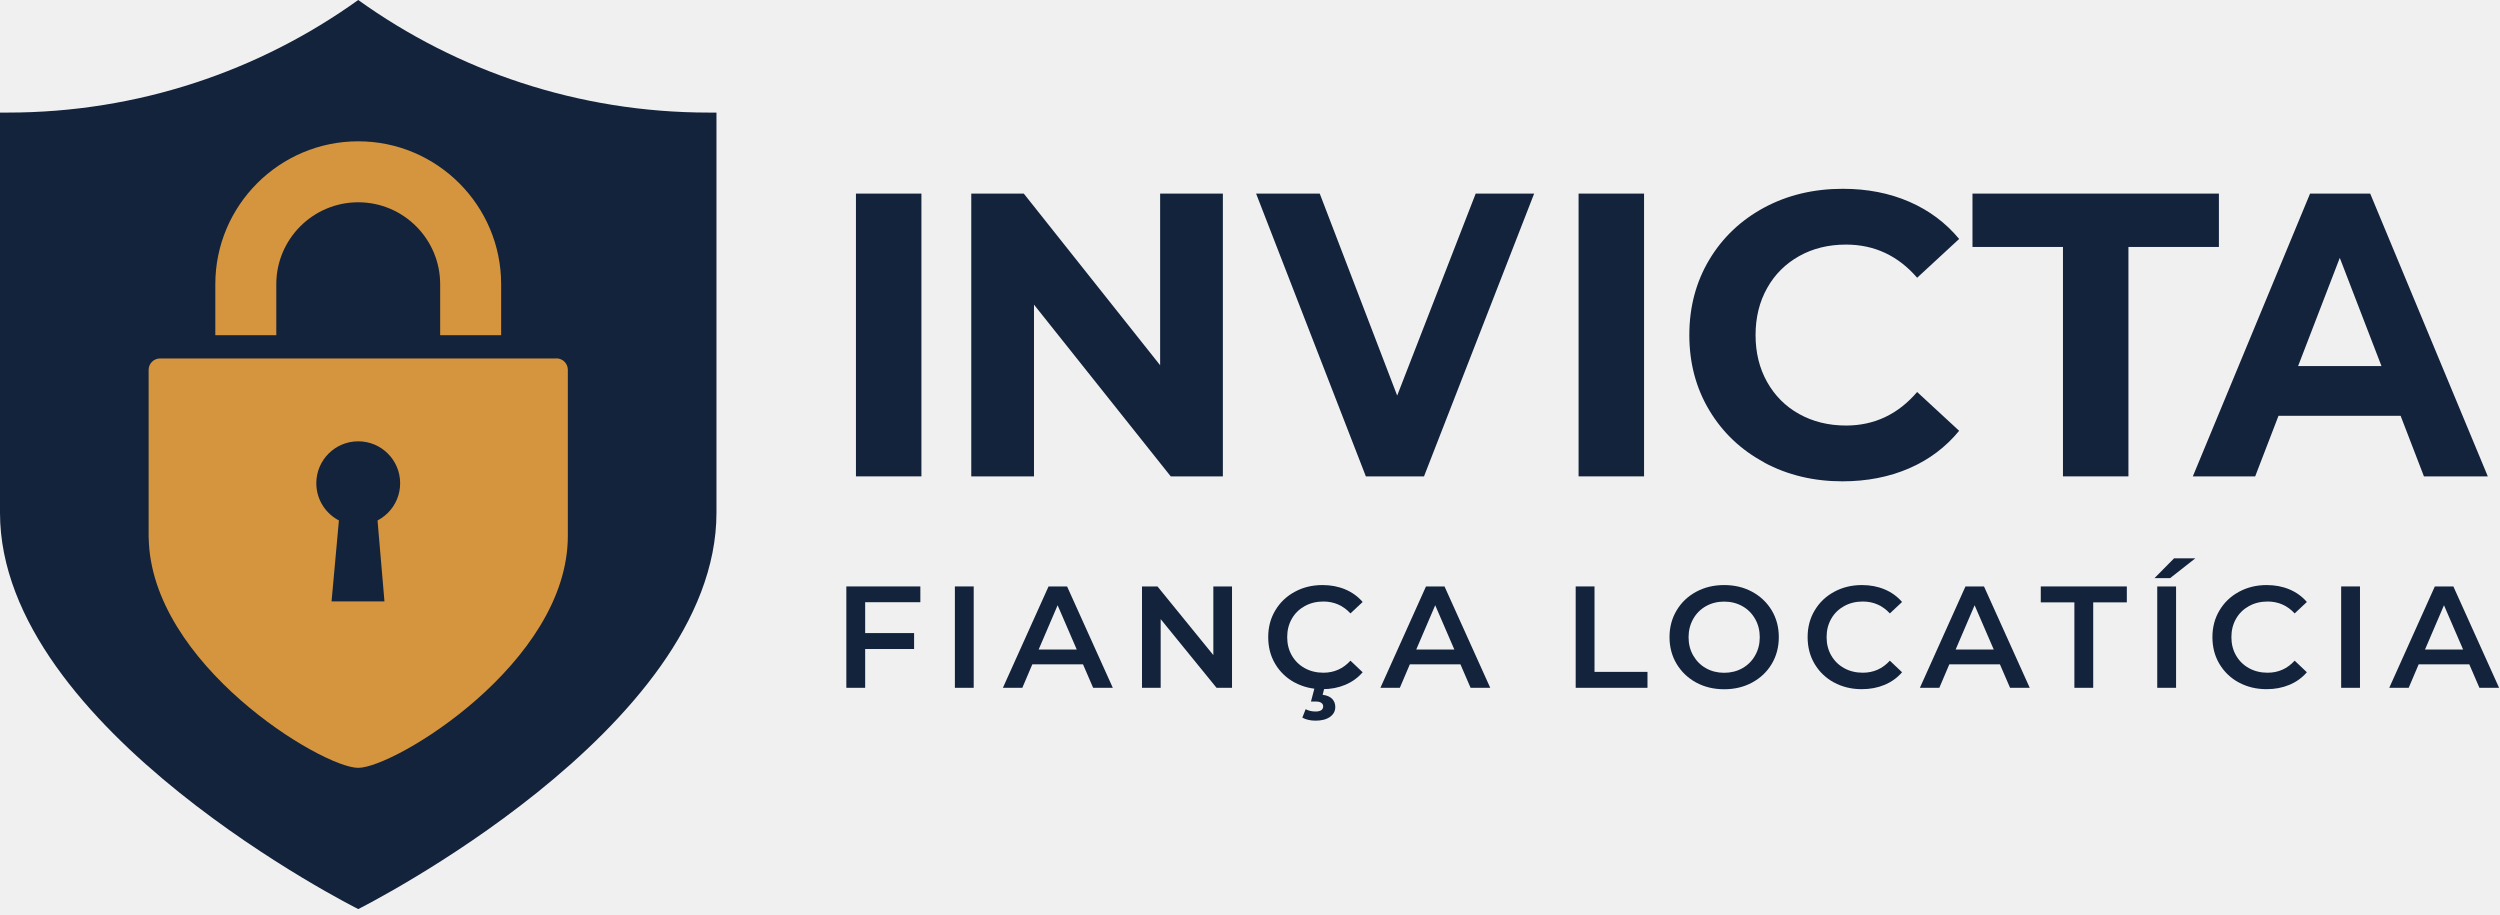
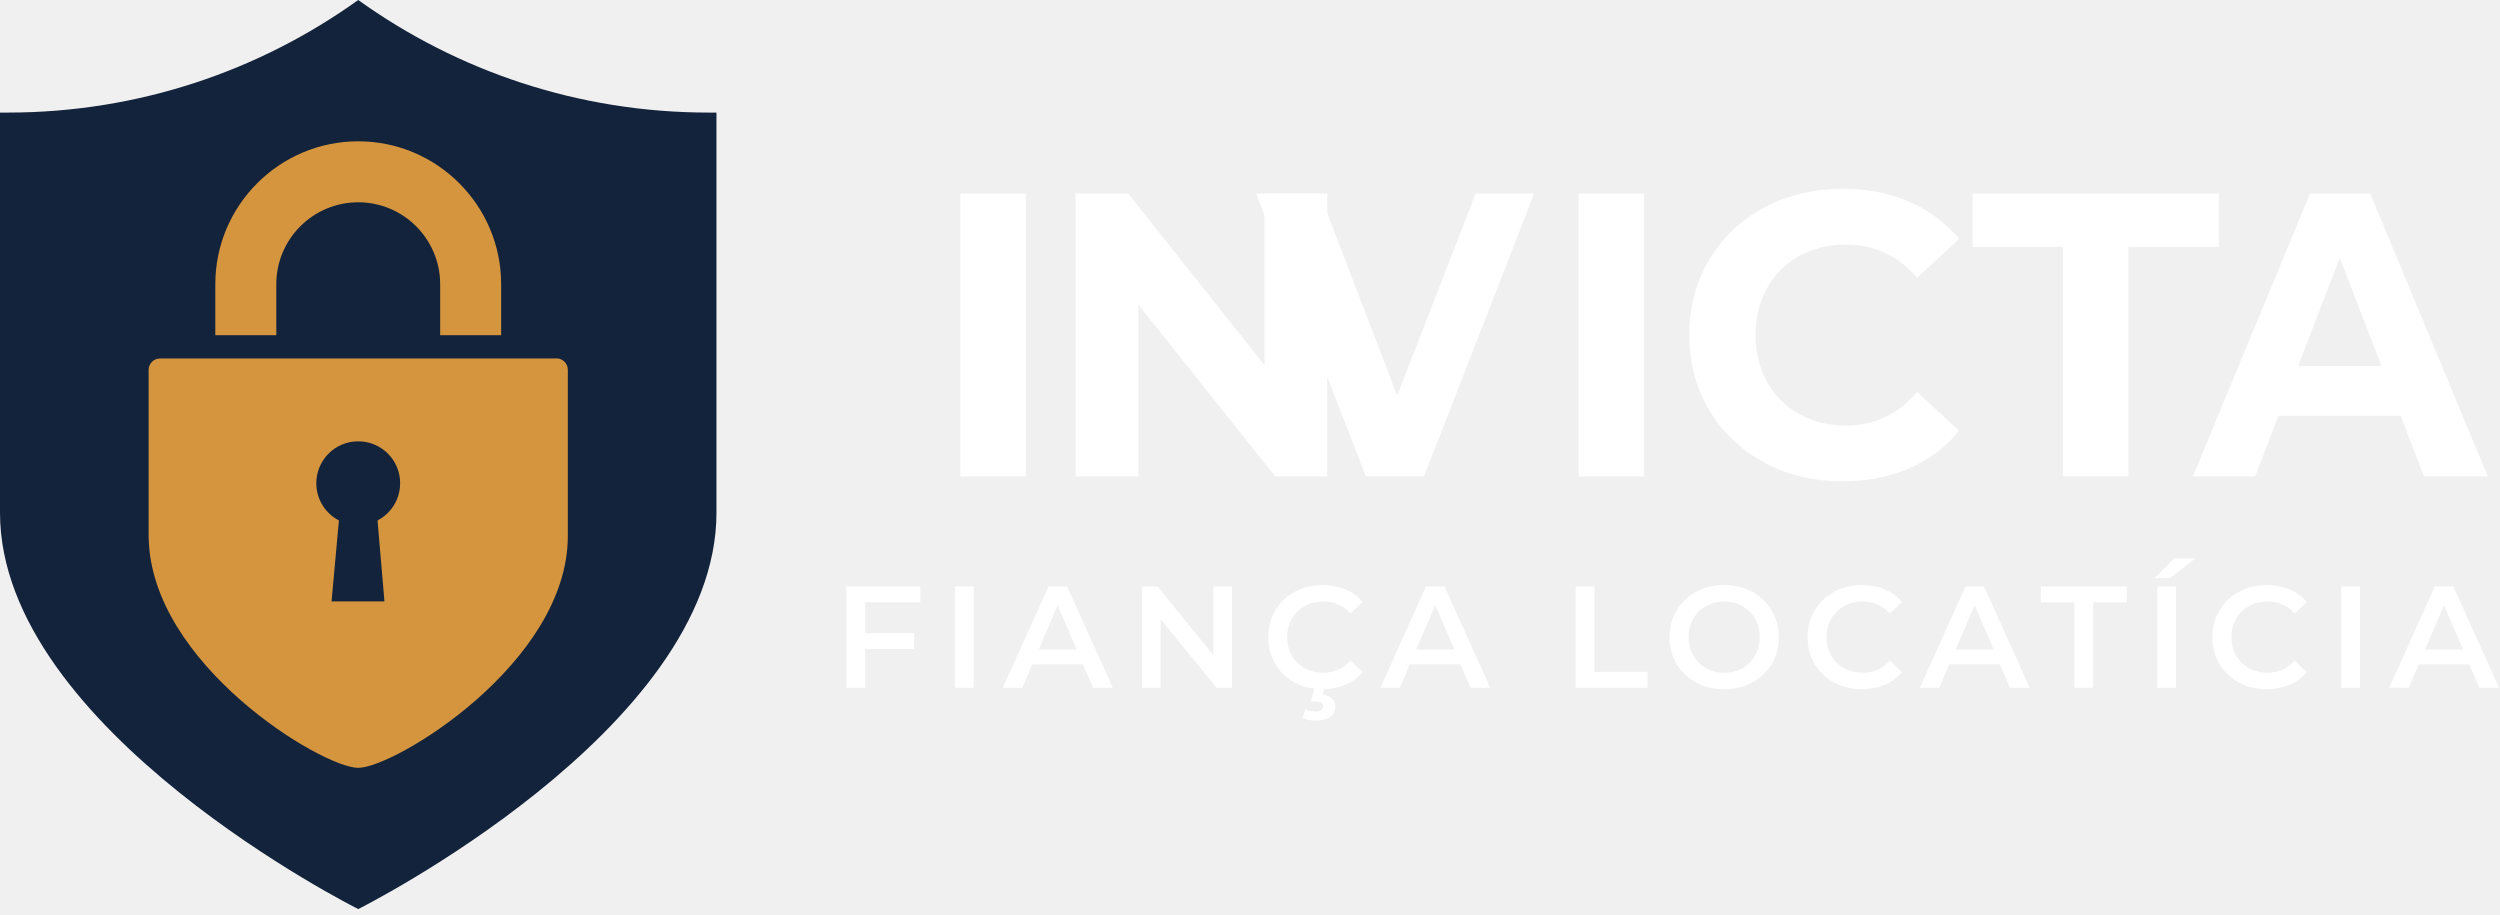
<svg xmlns="http://www.w3.org/2000/svg" width="328" height="120" viewBox="0 0 328 120" fill="none">
-   <path d="M113.51 79.01V83.06H119.93V85.15H113.51V90.24H111.04V76.94H120.75V79.01H113.51Z" fill="#13233C" />
-   <path d="M125.28 76.94H127.75V90.24H125.28V76.94Z" fill="#13233C" />
-   <path d="M142.09 87.16H135.44L134.13 90.24H131.58L137.57 76.94H140L146 90.24H143.42L142.09 87.16ZM141.27 85.22L138.76 79.41L136.27 85.22H141.27Z" fill="#13233C" />
-   <path d="M161.64 76.94V90.24H159.61L152.28 81.23V90.24H149.83V76.94H151.86L159.19 85.95V76.94H161.64Z" fill="#13233C" />
-   <path d="M169.86 89.55C168.78 88.96 167.93 88.15 167.31 87.11C166.69 86.07 166.39 84.9 166.39 83.59C166.39 82.28 166.7 81.11 167.32 80.08C167.94 79.04 168.79 78.23 169.88 77.64C170.96 77.05 172.17 76.76 173.52 76.76C174.61 76.76 175.6 76.95 176.5 77.33C177.4 77.71 178.16 78.26 178.78 78.98L177.18 80.48C176.22 79.44 175.03 78.92 173.63 78.92C172.72 78.92 171.9 79.12 171.18 79.52C170.46 79.92 169.89 80.47 169.49 81.18C169.08 81.89 168.88 82.69 168.88 83.59C168.88 84.49 169.08 85.29 169.49 86C169.9 86.71 170.46 87.26 171.18 87.66C171.9 88.06 172.72 88.26 173.63 88.26C175.04 88.26 176.22 87.73 177.18 86.68L178.78 88.2C178.16 88.92 177.4 89.47 176.49 89.85C175.58 90.23 174.59 90.42 173.5 90.42C172.16 90.42 170.95 90.13 169.86 89.54V89.55ZM170.86 94.17L171.3 93.05C171.69 93.25 172.12 93.35 172.59 93.35C173.26 93.35 173.6 93.12 173.6 92.67C173.6 92.48 173.52 92.33 173.35 92.21C173.19 92.09 172.93 92.04 172.59 92.04H172L172.51 90.1H173.8L173.53 91.16C174.07 91.22 174.49 91.4 174.77 91.68C175.05 91.97 175.19 92.32 175.19 92.75C175.19 93.29 174.96 93.73 174.49 94.06C174.02 94.39 173.39 94.55 172.61 94.55C171.93 94.55 171.34 94.42 170.86 94.15V94.17Z" fill="#13233C" />
-   <path d="M191.62 87.16H184.97L183.66 90.24H181.11L187.09 76.94H189.52L195.52 90.24H192.94L191.61 87.16H191.62ZM190.81 85.22L188.3 79.41L185.81 85.22H190.81Z" fill="#13233C" />
-   <path d="M206.73 76.94H209.2V88.15H216.15V90.24H206.73V76.94Z" fill="#13233C" />
-   <path d="M222.54 89.55C221.45 88.96 220.6 88.14 219.97 87.1C219.35 86.06 219.04 84.89 219.04 83.59C219.04 82.29 219.35 81.13 219.97 80.09C220.59 79.04 221.45 78.23 222.54 77.64C223.63 77.05 224.85 76.76 226.21 76.76C227.57 76.76 228.79 77.05 229.88 77.64C230.97 78.23 231.82 79.04 232.45 80.08C233.07 81.12 233.38 82.29 233.38 83.59C233.38 84.89 233.07 86.07 232.45 87.11C231.83 88.15 230.97 88.96 229.88 89.55C228.79 90.14 227.57 90.43 226.21 90.43C224.85 90.43 223.63 90.14 222.54 89.55ZM228.6 87.67C229.31 87.27 229.87 86.71 230.27 86C230.68 85.28 230.88 84.48 230.88 83.6C230.88 82.72 230.68 81.91 230.27 81.2C229.86 80.48 229.31 79.93 228.6 79.53C227.89 79.13 227.09 78.93 226.21 78.93C225.33 78.93 224.53 79.13 223.82 79.53C223.11 79.93 222.55 80.49 222.15 81.2C221.75 81.91 221.54 82.72 221.54 83.6C221.54 84.48 221.74 85.29 222.15 86C222.56 86.71 223.11 87.27 223.82 87.67C224.53 88.07 225.33 88.27 226.21 88.27C227.09 88.27 227.89 88.07 228.6 87.67Z" fill="#13233C" />
-   <path d="M240.63 89.55C239.55 88.96 238.7 88.15 238.08 87.11C237.46 86.07 237.16 84.9 237.16 83.59C237.16 82.28 237.47 81.11 238.09 80.08C238.71 79.04 239.56 78.23 240.65 77.64C241.74 77.05 242.95 76.76 244.29 76.76C245.38 76.76 246.37 76.95 247.27 77.33C248.17 77.71 248.93 78.26 249.55 78.98L247.95 80.48C246.99 79.44 245.8 78.92 244.4 78.92C243.49 78.92 242.67 79.12 241.95 79.52C241.23 79.92 240.66 80.47 240.26 81.18C239.85 81.89 239.65 82.69 239.65 83.59C239.65 84.49 239.85 85.29 240.26 86C240.67 86.71 241.23 87.26 241.95 87.66C242.67 88.06 243.49 88.26 244.4 88.26C245.81 88.26 246.99 87.73 247.95 86.68L249.55 88.2C248.93 88.92 248.17 89.47 247.26 89.85C246.35 90.23 245.36 90.42 244.27 90.42C242.93 90.42 241.71 90.13 240.63 89.54V89.55Z" fill="#13233C" />
-   <path d="M262.4 87.16H255.75L254.44 90.24H251.89L257.87 76.94H260.3L266.3 90.24H263.72L262.39 87.16H262.4ZM261.58 85.22L259.07 79.41L256.58 85.22H261.58Z" fill="#13233C" />
-   <path d="M272.16 79.03H267.75V76.94H279.04V79.03H274.63V90.24H272.16V79.03Z" fill="#13233C" />
-   <path d="M285.24 73.25H288.03L284.72 75.85H282.67L285.24 73.25ZM283.03 76.94H285.5V90.24H283.03V76.94Z" fill="#13233C" />
-   <path d="M293.74 89.55C292.66 88.96 291.81 88.15 291.19 87.11C290.57 86.07 290.27 84.9 290.27 83.59C290.27 82.28 290.58 81.11 291.2 80.08C291.82 79.04 292.67 78.23 293.76 77.64C294.85 77.05 296.06 76.76 297.4 76.76C298.49 76.76 299.48 76.95 300.38 77.33C301.28 77.71 302.04 78.26 302.66 78.98L301.06 80.48C300.1 79.44 298.91 78.92 297.51 78.92C296.6 78.92 295.78 79.12 295.06 79.52C294.34 79.92 293.77 80.47 293.37 81.18C292.96 81.89 292.76 82.69 292.76 83.59C292.76 84.49 292.96 85.29 293.37 86C293.78 86.71 294.34 87.26 295.06 87.66C295.78 88.06 296.6 88.26 297.51 88.26C298.92 88.26 300.1 87.73 301.06 86.68L302.66 88.2C302.04 88.92 301.28 89.47 300.37 89.85C299.46 90.23 298.47 90.42 297.38 90.42C296.04 90.42 294.82 90.13 293.74 89.54V89.55Z" fill="#13233C" />
-   <path d="M307.16 76.94H309.63V90.24H307.16V76.94Z" fill="#13233C" />
-   <path d="M323.98 87.16H317.33L316.02 90.24H313.47L319.45 76.94H321.88L327.88 90.24H325.3L323.97 87.16H323.98ZM323.16 85.22L320.65 79.41L318.16 85.22H323.16Z" fill="#13233C" />
+   <path d="M113.51 79.01V83.06H119.93V85.15H113.51V90.24H111.04V76.94H120.75V79.01H113.51Z" fill="white" />
+   <path d="M125.28 76.94H127.75V90.24H125.28V76.94Z" fill="white" />
+   <path d="M142.09 87.16H135.44L134.13 90.24H131.58L137.57 76.94H140L146 90.24H143.42L142.09 87.16ZM141.27 85.22L138.76 79.41L136.27 85.22H141.27Z" fill="white" />
+   <path d="M161.64 76.94V90.24H159.61L152.28 81.23V90.24H149.83V76.94H151.86L159.19 85.95V76.94H161.64Z" fill="white" />
+   <path d="M169.86 89.55C168.78 88.96 167.93 88.15 167.31 87.11C166.69 86.07 166.39 84.9 166.39 83.59C166.39 82.28 166.7 81.11 167.32 80.08C167.94 79.04 168.79 78.23 169.88 77.64C170.96 77.05 172.17 76.76 173.52 76.76C174.61 76.76 175.6 76.95 176.5 77.33C177.4 77.71 178.16 78.26 178.78 78.98L177.18 80.48C176.22 79.44 175.03 78.92 173.63 78.92C172.72 78.92 171.9 79.12 171.18 79.52C170.46 79.92 169.89 80.47 169.49 81.18C169.08 81.89 168.88 82.69 168.88 83.59C168.88 84.49 169.08 85.29 169.49 86C169.9 86.71 170.46 87.26 171.18 87.66C171.9 88.06 172.72 88.26 173.63 88.26C175.04 88.26 176.22 87.73 177.18 86.68L178.78 88.2C178.16 88.92 177.4 89.47 176.49 89.85C175.58 90.23 174.59 90.42 173.5 90.42C172.16 90.42 170.95 90.13 169.86 89.54V89.55ZM170.86 94.17L171.3 93.05C171.69 93.25 172.12 93.35 172.59 93.35C173.26 93.35 173.6 93.12 173.6 92.67C173.6 92.48 173.52 92.33 173.35 92.21C173.19 92.09 172.93 92.04 172.59 92.04H172L172.51 90.1H173.8L173.53 91.16C174.07 91.22 174.49 91.4 174.77 91.68C175.05 91.97 175.19 92.32 175.19 92.75C175.19 93.29 174.96 93.73 174.49 94.06C174.02 94.39 173.39 94.55 172.61 94.55C171.93 94.55 171.34 94.42 170.86 94.15V94.17Z" fill="white" />
+   <path d="M191.62 87.16H184.97L183.66 90.24H181.11L187.09 76.94H189.52L195.52 90.24H192.94L191.61 87.16H191.62ZM190.81 85.22L188.3 79.41L185.81 85.22H190.81Z" fill="white" />
+   <path d="M206.73 76.94H209.2V88.15H216.15V90.24H206.73V76.94Z" fill="white" />
+   <path d="M222.54 89.55C221.45 88.96 220.6 88.14 219.97 87.1C219.35 86.06 219.04 84.89 219.04 83.59C219.04 82.29 219.35 81.13 219.97 80.09C220.59 79.04 221.45 78.23 222.54 77.64C223.63 77.05 224.85 76.76 226.21 76.76C227.57 76.76 228.79 77.05 229.88 77.64C230.97 78.23 231.82 79.04 232.45 80.08C233.07 81.12 233.38 82.29 233.38 83.59C233.38 84.89 233.07 86.07 232.45 87.11C231.83 88.15 230.97 88.96 229.88 89.55C228.79 90.14 227.57 90.43 226.21 90.43C224.85 90.43 223.63 90.14 222.54 89.55ZM228.6 87.67C229.31 87.27 229.87 86.71 230.27 86C230.68 85.28 230.88 84.48 230.88 83.6C230.88 82.72 230.68 81.91 230.27 81.2C229.86 80.48 229.31 79.93 228.6 79.53C227.89 79.13 227.09 78.93 226.21 78.93C225.33 78.93 224.53 79.13 223.82 79.53C223.11 79.93 222.55 80.49 222.15 81.2C221.75 81.91 221.54 82.72 221.54 83.6C221.54 84.48 221.74 85.29 222.15 86C222.56 86.71 223.11 87.27 223.82 87.67C224.53 88.07 225.33 88.27 226.21 88.27C227.09 88.27 227.89 88.07 228.6 87.67Z" fill="white" />
+   <path d="M240.63 89.55C239.55 88.96 238.7 88.15 238.08 87.11C237.46 86.07 237.16 84.9 237.16 83.59C237.16 82.28 237.47 81.11 238.09 80.08C238.71 79.04 239.56 78.23 240.65 77.64C241.74 77.05 242.95 76.76 244.29 76.76C245.38 76.76 246.37 76.95 247.27 77.33C248.17 77.71 248.93 78.26 249.55 78.98L247.95 80.48C246.99 79.44 245.8 78.92 244.4 78.92C243.49 78.92 242.67 79.12 241.95 79.52C241.23 79.92 240.66 80.47 240.26 81.18C239.85 81.89 239.65 82.69 239.65 83.59C239.65 84.49 239.85 85.29 240.26 86C240.67 86.71 241.23 87.26 241.95 87.66C242.67 88.06 243.49 88.26 244.4 88.26C245.81 88.26 246.99 87.73 247.95 86.68L249.55 88.2C248.93 88.92 248.17 89.47 247.26 89.85C246.35 90.23 245.36 90.42 244.27 90.42C242.93 90.42 241.71 90.13 240.63 89.54V89.55Z" fill="white" />
+   <path d="M262.4 87.16H255.75L254.44 90.24H251.89L257.87 76.94H260.3L266.3 90.24H263.72L262.39 87.16H262.4ZM261.58 85.22L259.07 79.41L256.58 85.22H261.58Z" fill="white" />
+   <path d="M272.16 79.03H267.75V76.94H279.04V79.03H274.63V90.24H272.16V79.03Z" fill="white" />
+   <path d="M285.24 73.25H288.03L284.72 75.85H282.67L285.24 73.25ZM283.03 76.94H285.5V90.24H283.03V76.94Z" fill="white" />
+   <path d="M293.74 89.55C292.66 88.96 291.81 88.15 291.19 87.11C290.57 86.07 290.27 84.9 290.27 83.59C290.27 82.28 290.58 81.11 291.2 80.08C291.82 79.04 292.67 78.23 293.76 77.64C294.85 77.05 296.06 76.76 297.4 76.76C298.49 76.76 299.48 76.95 300.38 77.33C301.28 77.71 302.04 78.26 302.66 78.98L301.06 80.48C300.1 79.44 298.91 78.92 297.51 78.92C296.6 78.92 295.78 79.12 295.06 79.52C294.34 79.92 293.77 80.47 293.37 81.18C292.96 81.89 292.76 82.69 292.76 83.59C292.76 84.49 292.96 85.29 293.37 86C293.78 86.71 294.34 87.26 295.06 87.66C295.78 88.06 296.6 88.26 297.51 88.26C298.92 88.26 300.1 87.73 301.06 86.68L302.66 88.2C302.04 88.92 301.28 89.47 300.37 89.85C299.46 90.23 298.47 90.42 297.38 90.42C296.04 90.42 294.82 90.13 293.74 89.54V89.55Z" fill="white" />
+   <path d="M307.16 76.94H309.63V90.24H307.16V76.94Z" fill="white" />
+   <path d="M323.98 87.16H317.33L316.02 90.24H313.47L319.45 76.94H321.88L327.88 90.24H325.3L323.97 87.16H323.98ZM323.16 85.22L320.65 79.41L318.16 85.22H323.16Z" fill="white" />
  <path d="M47.41 68.4C50.172 68.4 52.41 66.161 52.41 63.4C52.41 60.639 50.172 58.4 47.41 58.4C44.649 58.4 42.41 60.639 42.41 63.4C42.41 66.161 44.649 68.4 47.41 68.4Z" stroke="white" stroke-miterlimit="10" />
  <path d="M44.52 67.9L43.52 79.4H43.79H51.29L50.29 67.9" stroke="white" stroke-miterlimit="10" />
-   <path d="M112.3 25.4H120.89V62.5H112.3V25.4Z" fill="#13233C" />
-   <path d="M160.44 25.4V62.5H153.6L135.66 39.97V62.5H127.43V25.4H134.32L152.21 47.92V25.4H160.44Z" fill="#13233C" />
-   <path d="M201.28 25.4L186.83 62.5H179.2L164.8 25.4H173.15L183.31 51.9L193.61 25.4H201.29H201.28Z" fill="#13233C" />
-   <path d="M207.11 25.4H215.7V62.5H207.11V25.4Z" fill="#13233C" />
-   <path d="M231.47 60.67C228.41 59.03 226.01 56.75 224.26 53.83C222.51 50.91 221.64 47.62 221.64 43.95C221.64 40.28 222.52 36.98 224.26 34.07C226.01 31.15 228.41 28.88 231.47 27.23C234.52 25.59 237.96 24.77 241.78 24.77C244.99 24.77 247.9 25.34 250.5 26.47C253.1 27.6 255.28 29.23 257.04 31.35L251.53 36.44C249.02 33.54 245.91 32.09 242.2 32.09C239.9 32.09 237.85 32.59 236.05 33.6C234.25 34.61 232.84 36.01 231.84 37.81C230.83 39.61 230.33 41.66 230.33 43.96C230.33 46.26 230.83 48.31 231.84 50.11C232.85 51.91 234.25 53.32 236.05 54.32C237.85 55.32 239.9 55.83 242.2 55.83C245.91 55.83 249.02 54.36 251.53 51.43L257.04 56.52C255.27 58.68 253.08 60.32 250.47 61.45C247.85 62.58 244.94 63.15 241.73 63.15C237.95 63.15 234.53 62.33 231.47 60.69V60.67Z" fill="#13233C" />
-   <path d="M270.66 32.4H258.79V25.4H291.12V32.4H279.25V62.5H270.66V32.4Z" fill="#13233C" />
-   <path d="M314.96 54.55H298.94L295.88 62.5H287.7L303.08 25.4H310.97L326.4 62.5H318.02L314.96 54.55ZM312.45 48.03L306.98 33.83L301.51 48.03H312.45Z" fill="#13233C" />
+   <path d="M126 25.4H134.59V62.5H126V25.4Z" fill="white" />
+   <path d="M174.14 25.4V62.5H167.3L149.36 39.97V62.5H141.13V25.4H148.02L165.91 47.92V25.4H174.14Z" fill="white" />
+   <path d="M201.28 25.4L186.83 62.5H179.2L164.8 25.4H173.15L183.31 51.9L193.61 25.4H201.29H201.28Z" fill="white" />
+   <path d="M207.11 25.4H215.7V62.5H207.11V25.4Z" fill="white" />
+   <path d="M231.47 60.67C228.41 59.03 226.01 56.75 224.26 53.83C222.51 50.91 221.64 47.62 221.64 43.95C221.64 40.28 222.52 36.98 224.26 34.07C226.01 31.15 228.41 28.88 231.47 27.23C234.52 25.59 237.96 24.77 241.78 24.77C244.99 24.77 247.9 25.34 250.5 26.47C253.1 27.6 255.28 29.23 257.04 31.35L251.53 36.44C249.02 33.54 245.91 32.09 242.2 32.09C239.9 32.09 237.85 32.59 236.05 33.6C234.25 34.61 232.84 36.01 231.84 37.81C230.83 39.61 230.33 41.66 230.33 43.96C230.33 46.26 230.83 48.31 231.84 50.11C232.85 51.91 234.25 53.32 236.05 54.32C237.85 55.32 239.9 55.83 242.2 55.83C245.91 55.83 249.02 54.36 251.53 51.43L257.04 56.52C255.27 58.68 253.08 60.32 250.47 61.45C247.85 62.58 244.94 63.15 241.73 63.15C237.95 63.15 234.53 62.33 231.47 60.69V60.67Z" fill="white" />
+   <path d="M270.66 32.4H258.79V25.4H291.12V32.4H279.25V62.5H270.66V32.4Z" fill="white" />
+   <path d="M314.96 54.55H298.94L295.88 62.5H287.7L303.08 25.4H310.97L326.4 62.5H318.02L314.96 54.55ZM312.45 48.03L306.98 33.83L301.51 48.03H312.45Z" fill="white" />
  <path d="M93 14.77C75.84 14.77 59.96 9.3 47 0C34.04 9.29 18.16 14.77 1 14.77H0V67.27C0 95.77 47 119.27 47 119.27C47 119.27 94 95.77 94 67.27V14.77H93Z" fill="#13233C" />
  <path d="M65.75 43.98H57.75V37.29C57.75 31.36 52.93 26.54 47 26.54C41.07 26.54 36.25 31.36 36.25 37.29V43.98H28.25V37.29C28.25 26.95 36.66 18.54 47 18.54C57.34 18.54 65.75 26.95 65.75 37.29V43.98Z" fill="#D5953E" />
  <path d="M73 47.03H21C20.17 47.03 19.5 47.7 19.5 48.53V70.53H19.51C19.76 87.12 42.25 100.74 47 100.74C51.75 100.74 74.5 86.99 74.5 70.31V48.52C74.5 47.69 73.83 47.02 73 47.02V47.03Z" fill="#D5953E" />
  <path d="M52.5 63.4C52.5 66.44 50.04 68.9 47 68.9C46.18 68.9 45.4 68.72 44.69 68.39C42.8 67.52 41.5 65.61 41.5 63.4C41.5 60.36 43.96 57.9 47 57.9C50.04 57.9 52.5 60.36 52.5 63.4Z" fill="#13233C" />
  <path d="M44.5 67.9L43.5 78.9H50.44L49.5 67.9" fill="#13233C" />
</svg>
